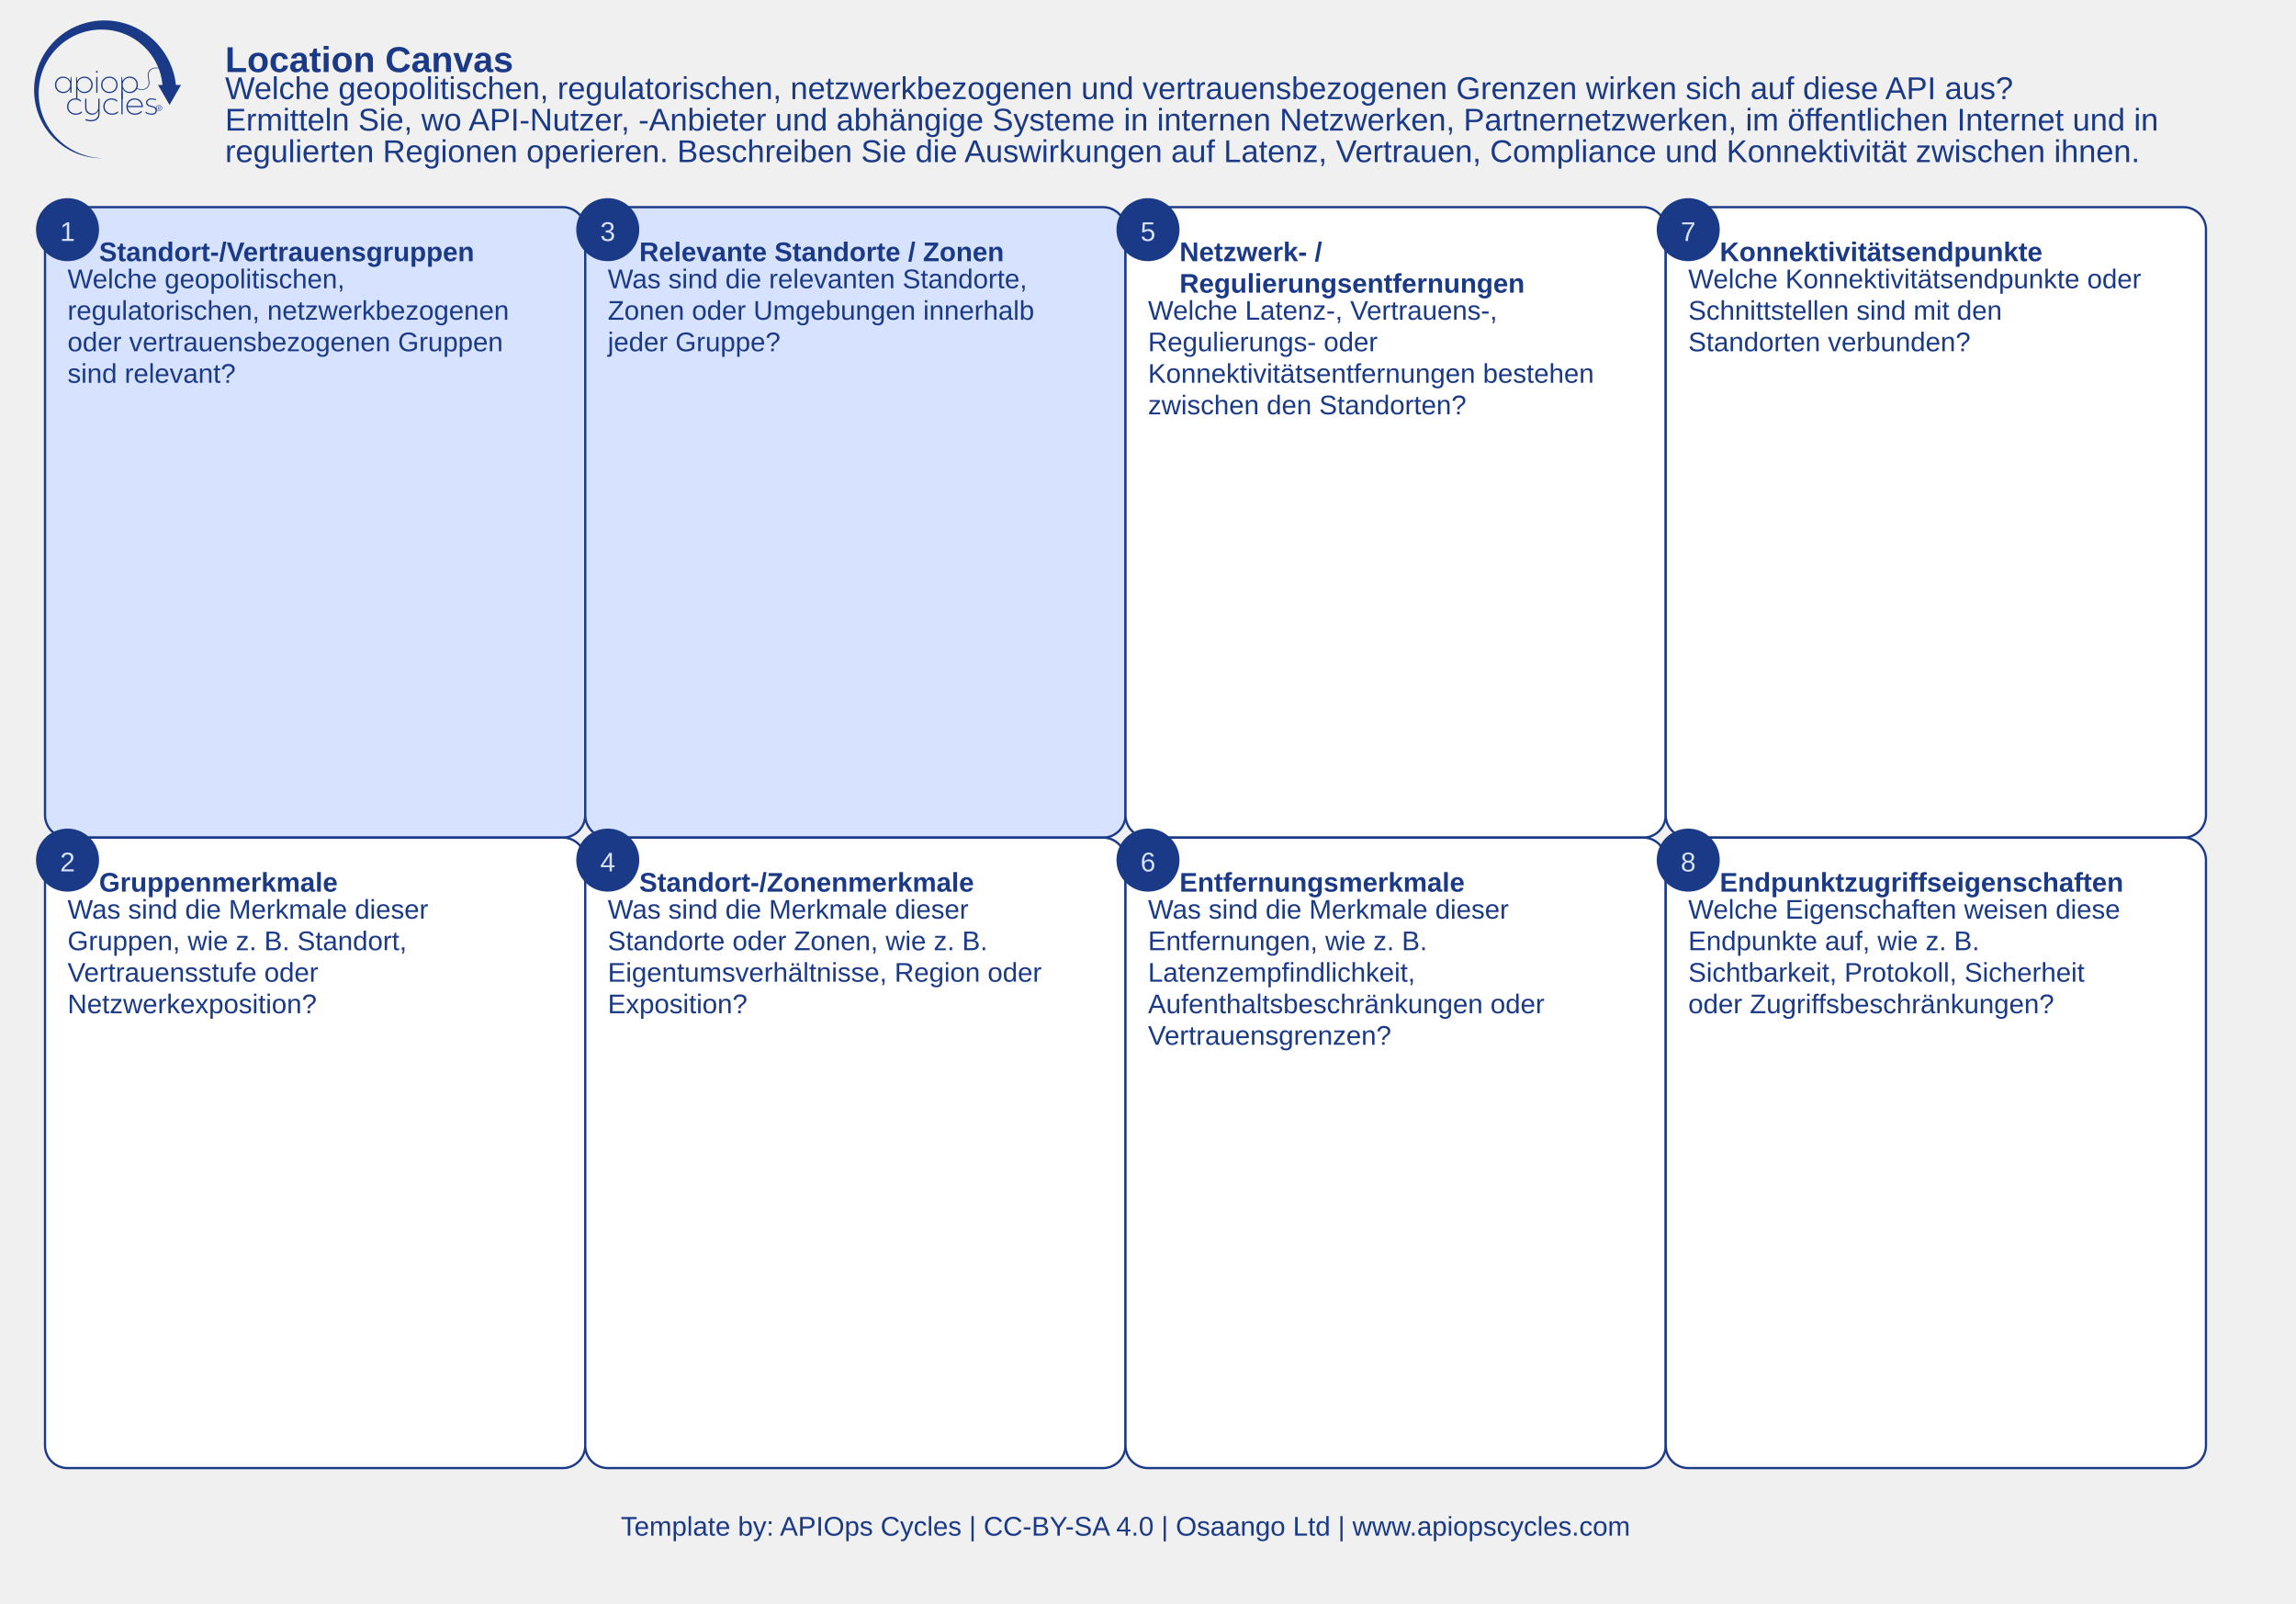
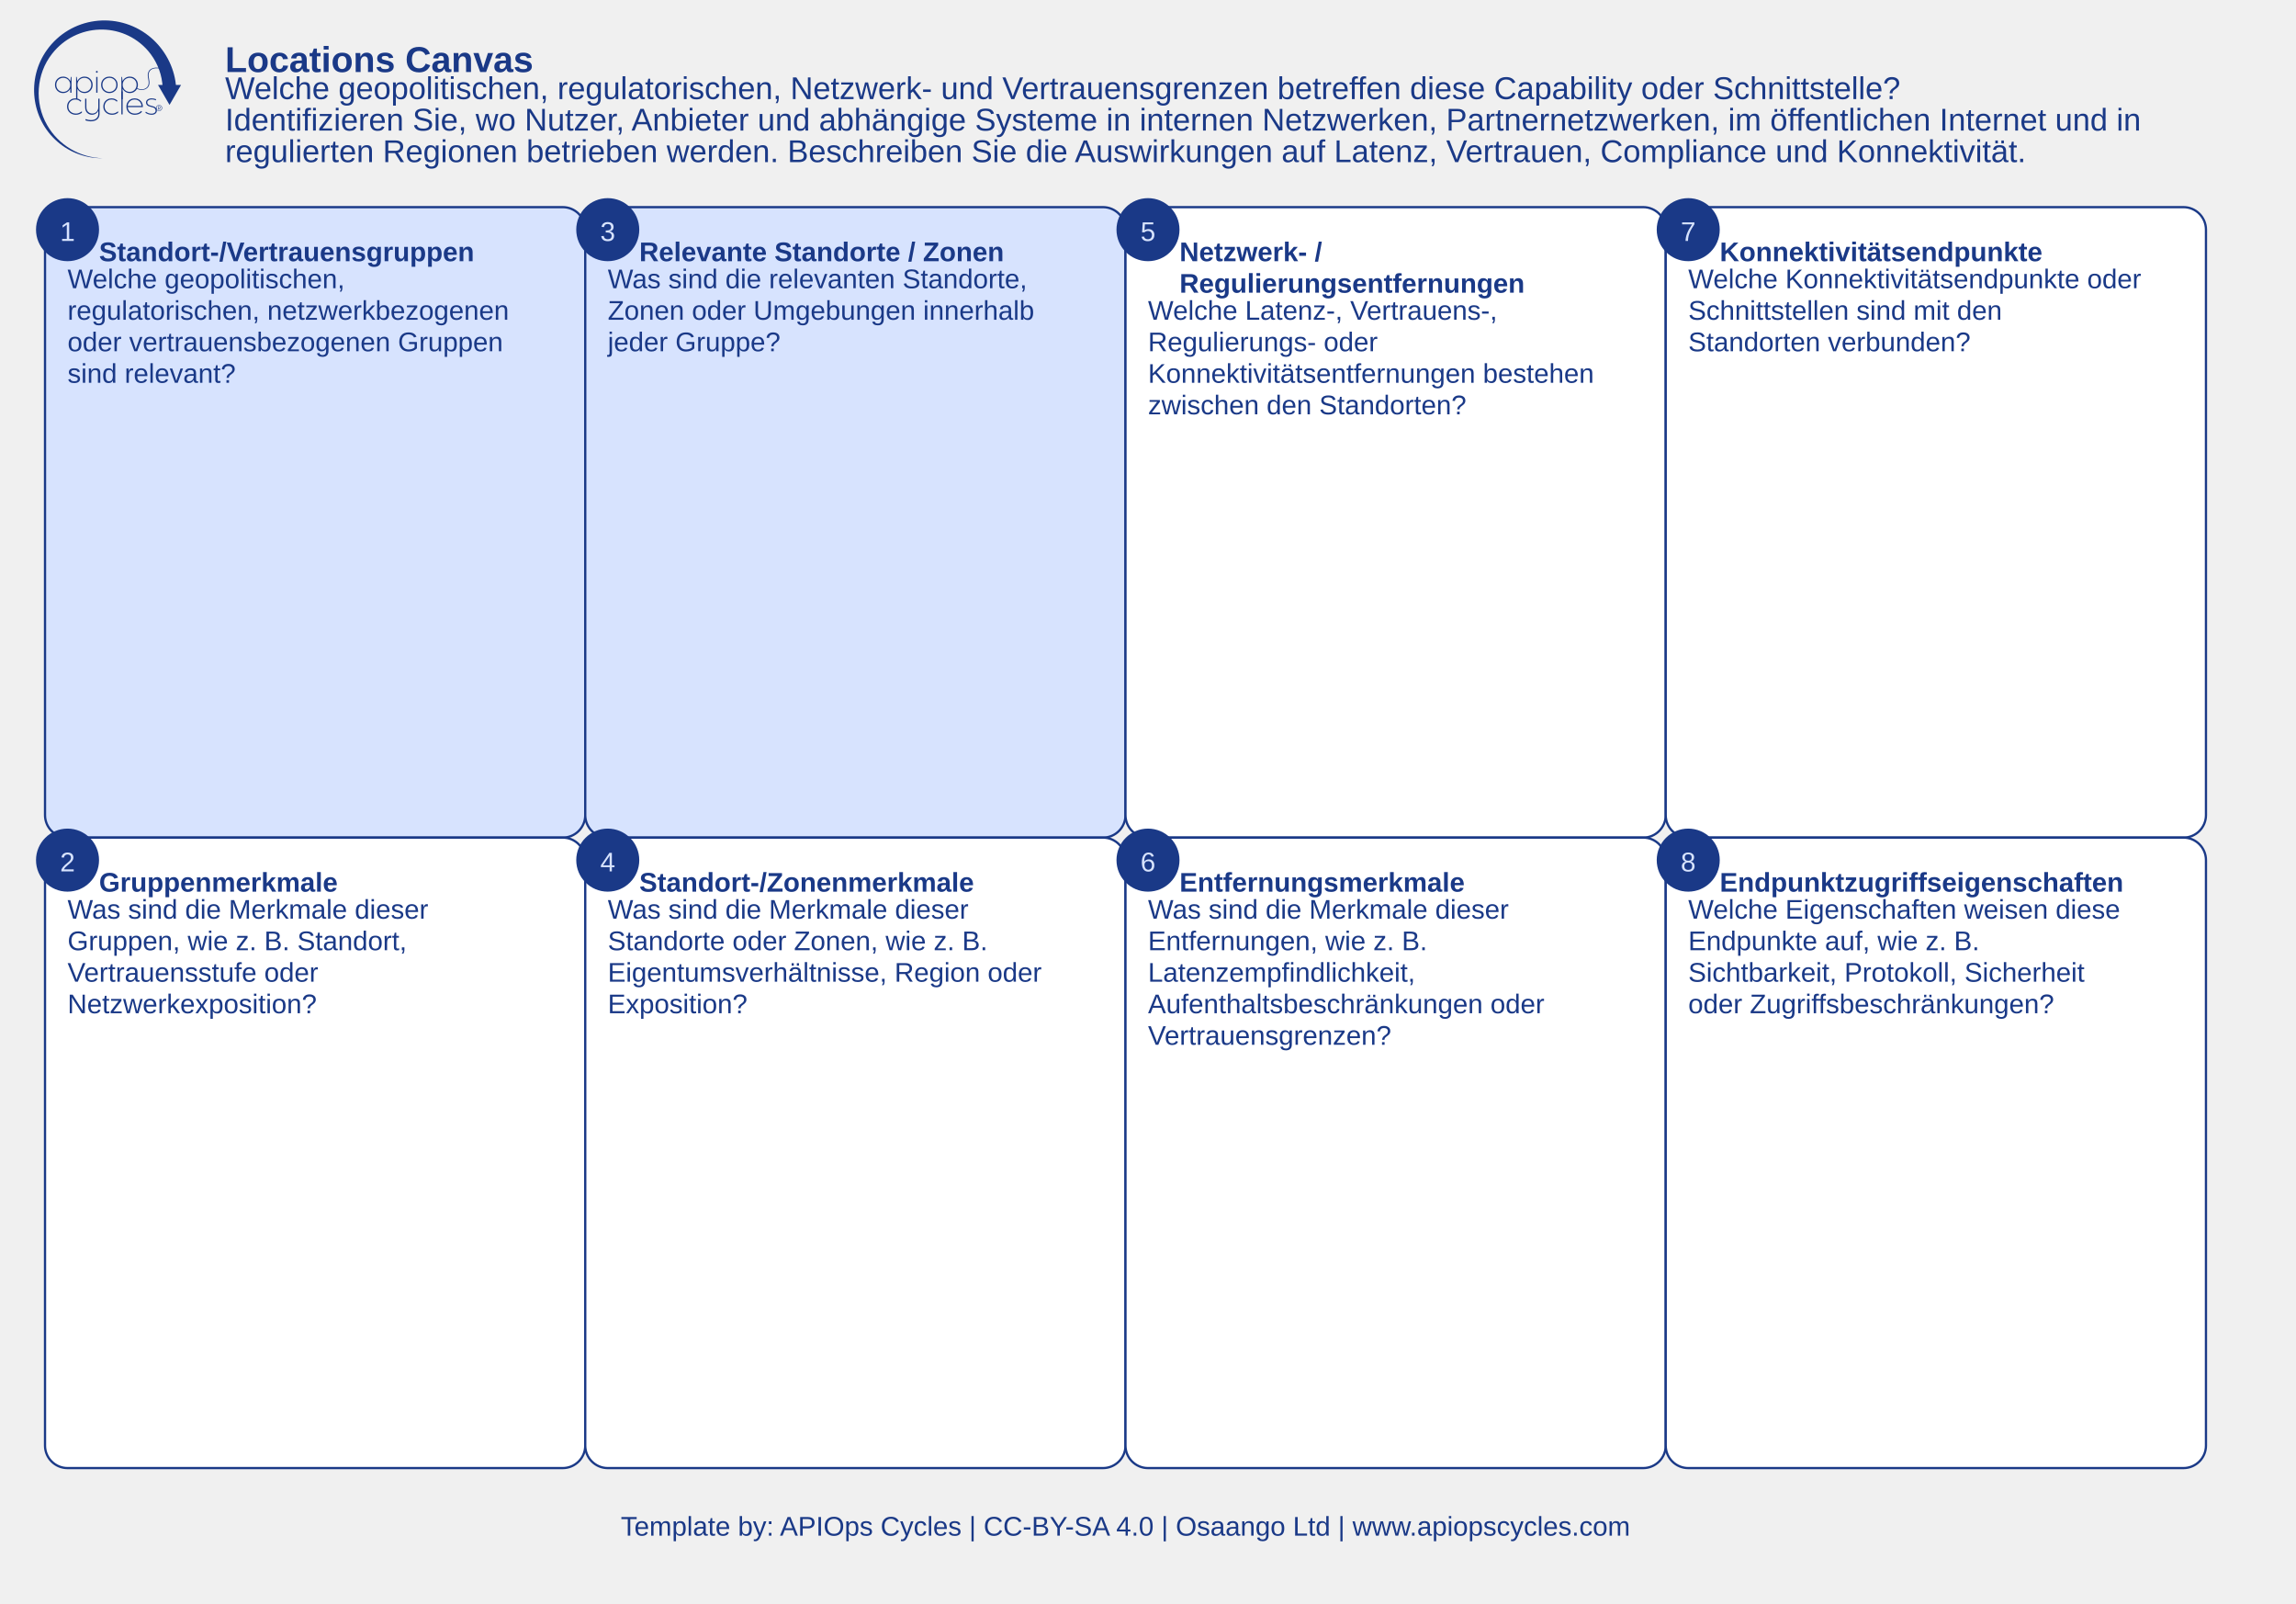
<svg xmlns="http://www.w3.org/2000/svg" width="1020" height="712" font-family="Arial, sans-serif" font-size="12" style="background-color: #f8fafc">
  <defs>
    <filter id="shadow">
      <feDropShadow dx="3" dy="3" stdDeviation="2" flood-color="rgba(0, 0, 0, 0.2)" />
    </filter>
  </defs>
  <g transform="translate(10, 5) scale(0.1,0.1)">
    <svg width="756" zoomAndPan="magnify" viewBox="0 0 567 567" height="756" preserveAspectRatio="xMidYMid meet" version="1.0" id="svg47">
      <defs id="defs5">
        <g id="g1" />
        <clipPath id="ecfbc6fc50">
          <path d="M 0.5 0 L 566.5 0 L 566.5 566 L 0.5 566 Z M 0.5 0 " clip-rule="nonzero" id="path1" />
        </clipPath>
        <clipPath id="4ee1efe14e">
          <path d="M 38 30 L 528.191 30 L 528.191 490 L 38 490 Z M 38 30 " clip-rule="nonzero" id="path2" />
        </clipPath>
        <clipPath id="631ef147b9">
          <path d="M 380 187 L 464 187 L 464 283 L 380 283 Z M 380 187 " clip-rule="nonzero" id="path3" />
        </clipPath>
        <clipPath id="dc9e064c61">
          <path d="M 463.609 187.988 L 458.23 287.418 L 379.734 283.168 L 385.113 183.742 Z M 463.609 187.988 " clip-rule="nonzero" id="path4" />
        </clipPath>
        <clipPath id="06f743e2a4">
          <path d="M 379.477 282.957 L 384.855 183.527 L 463.352 187.773 L 457.973 287.203 Z M 379.477 282.957 " clip-rule="nonzero" id="path5" />
        </clipPath>
      </defs>
      <g clip-path="url(#4ee1efe14e)" id="g8" style="fill:#1a3987;fill-opacity:1">
        <path fill="#ffffff" d="M 116.617 434.637 C 158.09 470.828 212.988 490.789 267.996 489.473 C 191.457 488.059 119.762 445.711 81.969 379.109 C 39.125 305.152 45.559 208.793 98.371 141.828 C 178.516 39.051 332.074 32.734 418.133 131.543 C 443.988 161.492 460.848 199.008 465.605 238.27 C 465.902 240.664 466.145 243.062 466.34 245.465 L 451.488 245.465 L 489.855 311.918 L 528.223 245.465 L 511.156 245.465 C 510.668 240.906 510.059 236.363 509.301 231.844 C 499.641 173.074 467.293 118.582 420.492 81.809 C 314.559 -1.688 159.801 18.852 81.219 129.086 C 13.043 224.371 27.914 357.969 116.617 434.637 " fill-opacity="1" fill-rule="nonzero" id="path8" style="fill:#1a3987;fill-opacity:1" />
      </g>
      <g fill="#ffffff" fill-opacity="1" id="g11" style="fill:#1a3987;fill-opacity:1">
        <g transform="translate(143.5886, 343.5815)" id="g10" style="fill:#1a3987;fill-opacity:1">
          <g id="g9" style="fill:#1a3987;fill-opacity:1">
            <path d="M 34.234 1.172 C 28.742 1.172 23.773 0.016 19.328 -2.297 C 14.879 -4.617 11.363 -7.844 8.781 -11.969 C 6.195 -16.094 4.906 -20.832 4.906 -26.188 C 4.906 -31.551 6.129 -36.273 8.578 -40.359 C 11.035 -44.453 14.32 -47.66 18.438 -49.984 C 22.562 -52.305 27.176 -53.469 32.281 -53.469 C 36.207 -53.469 39.938 -52.781 43.469 -51.406 C 47 -50.031 49.973 -47.938 52.391 -45.125 L 49.547 -42.391 C 47.516 -44.672 45.039 -46.43 42.125 -47.672 C 39.219 -48.922 35.938 -49.547 32.281 -49.547 C 28.031 -49.547 24.141 -48.562 20.609 -46.594 C 17.078 -44.633 14.281 -41.906 12.219 -38.406 C 10.156 -34.906 9.125 -30.832 9.125 -26.188 C 9.125 -21.613 10.234 -17.562 12.453 -14.031 C 14.68 -10.5 17.691 -7.734 21.484 -5.734 C 25.273 -3.742 29.523 -2.75 34.234 -2.75 C 38.098 -2.75 41.629 -3.453 44.828 -4.859 C 48.035 -6.266 51.176 -8.113 54.25 -10.406 L 54.25 -5.594 C 51.438 -3.438 48.363 -1.77 45.031 -0.594 C 41.695 0.582 38.098 1.172 34.234 1.172 Z M 34.234 1.172 " id="path9" style="fill:#1a3987;fill-opacity:1" />
          </g>
        </g>
      </g>
      <g fill="#ffffff" fill-opacity="1" id="g14" style="fill:#1a3987;fill-opacity:1">
        <g transform="translate(200.9774, 343.5815)" id="g13" style="fill:#1a3987;fill-opacity:1">
          <g id="g12" style="fill:#1a3987;fill-opacity:1">
            <path d="M 26.688 23.156 C 24.988 23.156 23.039 22.988 20.844 22.656 C 18.656 22.332 16.461 21.91 14.266 21.391 C 12.078 20.867 10.102 20.312 8.344 19.719 L 9.422 15.594 C 11.973 16.582 14.848 17.398 18.047 18.047 C 21.254 18.703 24.164 19.031 26.781 19.031 C 31.289 19.031 35.41 18.312 39.141 16.875 C 42.867 15.438 45.859 13.113 48.109 9.906 C 50.367 6.707 51.5 2.52 51.5 -2.656 L 51.5 -11.281 L 51.016 -11.281 C 49.055 -7.488 46.273 -4.461 42.672 -2.203 C 39.078 0.047 35.086 1.172 30.703 1.172 C 26.191 1.172 22.203 0.16 18.734 -1.859 C 15.273 -3.891 12.562 -6.77 10.594 -10.5 C 8.633 -14.227 7.656 -18.645 7.656 -23.75 L 7.656 -52.391 L 11.875 -52.391 L 11.875 -23.844 C 11.875 -19.52 12.723 -15.789 14.422 -12.656 C 16.117 -9.52 18.473 -7.098 21.484 -5.391 C 24.492 -3.691 27.895 -2.844 31.688 -2.844 C 35.352 -2.844 38.688 -3.738 41.688 -5.531 C 44.695 -7.332 47.082 -9.801 48.844 -12.938 C 50.613 -16.082 51.5 -19.719 51.5 -23.844 L 51.5 -52.391 L 55.719 -52.391 L 55.719 -2.656 C 55.719 3.301 54.395 8.191 51.75 12.016 C 49.102 15.848 45.586 18.66 41.203 20.453 C 36.816 22.254 31.977 23.156 26.688 23.156 Z M 26.688 23.156 " id="path11" style="fill:#1a3987;fill-opacity:1" />
          </g>
        </g>
      </g>
      <g fill="#ffffff" fill-opacity="1" id="g17" style="fill:#1a3987;fill-opacity:1">
        <g transform="translate(264.3502, 343.5815)" id="g16" style="fill:#1a3987;fill-opacity:1">
          <g id="g15" style="fill:#1a3987;fill-opacity:1">
            <path d="M 34.234 1.172 C 28.742 1.172 23.773 0.016 19.328 -2.297 C 14.879 -4.617 11.363 -7.844 8.781 -11.969 C 6.195 -16.094 4.906 -20.832 4.906 -26.188 C 4.906 -31.551 6.129 -36.273 8.578 -40.359 C 11.035 -44.453 14.32 -47.66 18.438 -49.984 C 22.562 -52.305 27.176 -53.469 32.281 -53.469 C 36.207 -53.469 39.938 -52.781 43.469 -51.406 C 47 -50.031 49.973 -47.938 52.391 -45.125 L 49.547 -42.391 C 47.516 -44.672 45.039 -46.43 42.125 -47.672 C 39.219 -48.922 35.938 -49.547 32.281 -49.547 C 28.031 -49.547 24.141 -48.562 20.609 -46.594 C 17.078 -44.633 14.281 -41.906 12.219 -38.406 C 10.156 -34.906 9.125 -30.832 9.125 -26.188 C 9.125 -21.613 10.234 -17.562 12.453 -14.031 C 14.68 -10.5 17.691 -7.734 21.484 -5.734 C 25.273 -3.742 29.523 -2.75 34.234 -2.75 C 38.098 -2.75 41.629 -3.453 44.828 -4.859 C 48.035 -6.266 51.176 -8.113 54.25 -10.406 L 54.25 -5.594 C 51.438 -3.438 48.363 -1.77 45.031 -0.594 C 41.695 0.582 38.098 1.172 34.234 1.172 Z M 34.234 1.172 " id="path14" style="fill:#1a3987;fill-opacity:1" />
          </g>
        </g>
      </g>
      <g fill="#ffffff" fill-opacity="1" id="g20" style="fill:#1a3987;fill-opacity:1">
        <g transform="translate(321.739, 343.5815)" id="g19" style="fill:#1a3987;fill-opacity:1">
          <g id="g18" style="fill:#1a3987;fill-opacity:1">
            <path d="M 7.656 0 L 7.656 -76.422 L 11.875 -76.422 L 11.875 0 Z M 7.656 0 " id="path17" style="fill:#1a3987;fill-opacity:1" />
          </g>
        </g>
      </g>
      <g fill="#ffffff" fill-opacity="1" id="g23" style="fill:#1a3987;fill-opacity:1">
        <g transform="translate(341.261, 343.5815)" id="g22" style="fill:#1a3987;fill-opacity:1">
          <g id="g21" style="fill:#1a3987;fill-opacity:1">
            <path d="M 33.266 1.172 C 27.566 1.172 22.594 0.016 18.344 -2.297 C 14.094 -4.617 10.789 -7.844 8.438 -11.969 C 6.082 -16.094 4.906 -20.832 4.906 -26.188 C 4.906 -31.551 6.129 -36.273 8.578 -40.359 C 11.035 -44.453 14.32 -47.66 18.438 -49.984 C 22.562 -52.305 27.176 -53.469 32.281 -53.469 C 37.383 -53.469 42.008 -52.305 46.156 -49.984 C 50.312 -47.66 53.598 -44.453 56.016 -40.359 C 58.441 -36.273 59.656 -31.551 59.656 -26.188 L 59.656 -24.328 L 9.219 -24.328 C 9.477 -20.078 10.641 -16.316 12.703 -13.047 C 14.766 -9.773 17.547 -7.238 21.047 -5.438 C 24.547 -3.645 28.617 -2.75 33.266 -2.75 C 37.316 -2.75 41.172 -3.5 44.828 -5 C 48.492 -6.508 51.602 -8.766 54.156 -11.766 L 56.906 -8.531 C 53.895 -5.133 50.328 -2.664 46.203 -1.125 C 42.086 0.406 37.773 1.172 33.266 1.172 Z M 9.219 -28.156 L 55.328 -28.156 C 55.066 -32.406 53.875 -36.133 51.75 -39.344 C 49.625 -42.551 46.875 -45.051 43.5 -46.844 C 40.133 -48.645 36.395 -49.547 32.281 -49.547 C 28.219 -49.547 24.504 -48.645 21.141 -46.844 C 17.773 -45.051 15.031 -42.551 12.906 -39.344 C 10.781 -36.133 9.551 -32.406 9.219 -28.156 Z M 9.219 -28.156 " id="path20" style="fill:#1a3987;fill-opacity:1" />
          </g>
        </g>
      </g>
      <g fill="#ffffff" fill-opacity="1" id="g26" style="fill:#1a3987;fill-opacity:1">
        <g transform="translate(405.8111, 343.5815)" id="g25" style="fill:#1a3987;fill-opacity:1">
          <g id="g24" style="fill:#1a3987;fill-opacity:1">
            <path d="M 24.328 1.172 C 20.211 1.172 16.367 0.52 12.797 -0.781 C 9.234 -2.094 6.145 -3.695 3.531 -5.594 L 5.203 -9.031 C 7.492 -7.195 10.27 -5.641 13.531 -4.359 C 16.801 -3.086 20.336 -2.453 24.141 -2.453 C 28.316 -2.453 31.613 -3.383 34.031 -5.25 C 36.457 -7.113 37.672 -9.516 37.672 -12.453 C 37.672 -15.535 36.656 -18.07 34.625 -20.062 C 32.602 -22.062 28.711 -23.648 22.953 -24.828 C 16.68 -26.129 12.234 -28.07 9.609 -30.656 C 6.992 -33.238 5.688 -36.426 5.688 -40.219 C 5.688 -42.645 6.453 -44.852 7.984 -46.844 C 9.523 -48.844 11.672 -50.445 14.422 -51.656 C 17.172 -52.863 20.375 -53.469 24.031 -53.469 C 27.102 -53.469 29.832 -53.207 32.219 -52.688 C 34.613 -52.164 36.859 -51.508 38.953 -50.719 L 38.953 -46.797 C 36.984 -47.648 34.77 -48.367 32.312 -48.953 C 29.863 -49.547 27.07 -49.844 23.938 -49.844 C 19.75 -49.844 16.363 -48.895 13.781 -47 C 11.195 -45.102 9.906 -42.844 9.906 -40.219 C 9.906 -38.457 10.312 -36.836 11.125 -35.359 C 11.945 -33.891 13.406 -32.582 15.5 -31.438 C 17.594 -30.301 20.602 -29.305 24.531 -28.453 C 30.938 -27.078 35.43 -25.098 38.016 -22.516 C 40.598 -19.93 41.891 -16.613 41.891 -12.562 C 41.891 -8.633 40.301 -5.363 37.125 -2.75 C 33.957 -0.133 29.691 1.172 24.328 1.172 Z M 24.328 1.172 " id="path23" style="fill:#1a3987;fill-opacity:1" />
          </g>
        </g>
      </g>
      <g fill="#ffffff" fill-opacity="1" id="g29" style="fill:#1a3987;fill-opacity:1">
        <g transform="translate(103.1736,271.3029)" id="g28" style="fill:#1a3987;fill-opacity:1">
          <g id="g27" style="fill:#1a3987;fill-opacity:1">
            <path d="m 31.969,1.188 c -4.98,0 -9.508,-1.164 -13.578,-3.484 -4.062,-2.332 -7.293,-5.566 -9.688,-9.703 -2.398,-4.133 -3.594,-8.891 -3.594,-14.266 0,-5.375 1.195,-10.109 3.594,-14.203 2.395,-4.102 5.625,-7.316 9.688,-9.641 4.07,-2.332 8.598,-3.5 13.578,-3.5 5.188,0 9.875,1.262 14.062,3.781 4.195,2.523 7.414,5.98 9.656,10.375 h 0.578 L 57.844,-52.531 h 2.266 V 0 H 55.875 V -12.297 H 55.281 C 52.988,-8.098 49.789,-4.801 45.688,-2.406 41.594,-0.008 37.02,1.188 31.969,1.188 Z M 32.562,-2.75 c 4.332,0 8.25,-1 11.75,-3 3.508,-2 6.297,-4.77 8.359,-8.312 2.07,-3.539 3.109,-7.609 3.109,-12.203 0,-4.656 -1.039,-8.738 -3.109,-12.25 -2.062,-3.508 -4.852,-6.242 -8.359,-8.203 -3.5,-1.969 -7.418,-2.953 -11.75,-2.953 -4.262,0 -8.148,0.984 -11.656,2.953 -3.512,1.961 -6.32,4.695 -8.422,8.203 -2.094,3.512 -3.141,7.594 -3.141,12.25 0,4.594 1.031,8.664 3.094,12.203 2.07,3.543 4.879,6.312 8.422,8.312 3.539,2 7.441,3 11.703,3 z m 0,0" id="path26" style="fill:#1a3987;fill-opacity:1" />
          </g>
        </g>
      </g>
      <g fill="#ffffff" fill-opacity="1" id="g32" style="fill:#1a3987;fill-opacity:1">
        <g transform="translate(170.9521,271.3029)" id="g31" style="fill:#1a3987;fill-opacity:1">
          <g id="g30" style="fill:#1a3987;fill-opacity:1">
            <path d="M 7.672,21.734 V -52.531 H 9.938 l 1.578,13.078 H 12 c 2.289,-4.395 5.535,-7.852 9.734,-10.375 4.195,-2.52 8.891,-3.781 14.078,-3.781 4.977,0 9.5,1.168 13.562,3.5 4.07,2.324 7.305,5.539 9.703,9.641 2.395,4.094 3.594,8.828 3.594,14.203 0,5.375 -1.199,10.133 -3.594,14.266 C 56.68,-7.863 53.445,-4.629 49.375,-2.297 45.312,0.023 40.789,1.188 35.812,1.188 30.82,1.188 26.258,-0.008 22.125,-2.406 18,-4.801 14.789,-8.066 12.5,-12.203 h -0.594 v 33.938 z M 35.219,-2.75 c 4.258,0 8.145,-1 11.656,-3 3.508,-2 6.297,-4.77 8.359,-8.312 2.07,-3.539 3.109,-7.609 3.109,-12.203 0,-4.656 -1.039,-8.738 -3.109,-12.25 -2.062,-3.508 -4.852,-6.242 -8.359,-8.203 -3.512,-1.969 -7.398,-2.953 -11.656,-2.953 -4.262,0 -8.164,0.984 -11.703,2.953 -3.543,1.961 -6.352,4.695 -8.422,8.203 -2.062,3.512 -3.094,7.594 -3.094,12.25 0,4.594 1.031,8.664 3.094,12.203 2.07,3.543 4.879,6.312 8.422,8.312 3.539,2 7.441,3 11.703,3 z m 0,0" id="path29" style="fill:#1a3987;fill-opacity:1" />
          </g>
        </g>
      </g>
      <g fill="#ffffff" fill-opacity="1" id="g35" style="fill:#1a3987;fill-opacity:1">
        <g transform="translate(238.2387, 271.3029)" id="g34" style="fill:#1a3987;fill-opacity:1">
          <g id="g33" style="fill:#1a3987;fill-opacity:1">
            <path d="M 9.438 -66.406 C 8.594 -66.406 7.859 -66.711 7.234 -67.328 C 6.609 -67.953 6.297 -68.691 6.297 -69.547 C 6.297 -70.398 6.609 -71.117 7.234 -71.703 C 7.859 -72.297 8.594 -72.594 9.438 -72.594 C 10.289 -72.594 11.016 -72.297 11.609 -71.703 C 12.203 -71.117 12.5 -70.398 12.5 -69.547 C 12.5 -68.691 12.203 -67.953 11.609 -67.328 C 11.016 -66.711 10.289 -66.406 9.438 -66.406 Z M 7.281 0 L 7.281 -52.531 L 11.609 -52.531 L 11.609 0 Z M 7.281 0 " id="path32" style="fill:#1a3987;fill-opacity:1" />
          </g>
        </g>
      </g>
      <g fill="#ffffff" fill-opacity="1" id="g38" style="fill:#1a3987;fill-opacity:1">
        <g transform="translate(257.0278,271.3029)" id="g37" style="fill:#1a3987;fill-opacity:1">
          <g id="g36" style="fill:#1a3987;fill-opacity:1">
            <path d="m 32.359,1.188 c -5.117,0 -9.742,-1.164 -13.875,-3.484 -4.125,-2.332 -7.418,-5.566 -9.875,-9.703 -2.461,-4.133 -3.688,-8.891 -3.688,-14.266 0,-5.375 1.227,-10.109 3.688,-14.203 2.457,-4.102 5.75,-7.316 9.875,-9.641 4.133,-2.332 8.758,-3.5 13.875,-3.5 5.113,0 9.738,1.168 13.875,3.5 4.133,2.324 7.43,5.539 9.891,9.641 2.457,4.094 3.688,8.828 3.688,14.203 0,5.375 -1.23,10.133 -3.688,14.266 -2.461,4.137 -5.758,7.371 -9.891,9.703 -4.137,2.32 -8.762,3.484 -13.875,3.484 z m 0,-3.938 c 4.332,0 8.254,-1 11.766,-3 3.508,-2 6.297,-4.77 8.359,-8.312 2.062,-3.539 3.094,-7.609 3.094,-12.203 0,-4.656 -1.031,-8.738 -3.094,-12.25 -2.062,-3.508 -4.852,-6.242 -8.359,-8.203 -3.512,-1.969 -7.434,-2.953 -11.766,-2.953 -4.262,0 -8.164,0.984 -11.703,2.953 -3.543,1.961 -6.344,4.695 -8.406,8.203 -2.062,3.512 -3.094,7.594 -3.094,12.25 0,4.594 1.031,8.664 3.094,12.203 2.062,3.543 4.863,6.312 8.406,8.312 3.539,2 7.441,3 11.703,3 z m 0,0" id="path35" style="fill:#1a3987;fill-opacity:1" />
          </g>
        </g>
      </g>
      <g fill="#ffffff" fill-opacity="1" id="g41" style="fill:#1a3987;fill-opacity:1">
        <g transform="translate(321.7568,271.3029)" id="g40" style="fill:#1a3987;fill-opacity:1">
          <g id="g39" style="fill:#1a3987;fill-opacity:1">
            <path d="M 7.672,21.734 V -52.531 H 9.938 l 1.578,13.078 H 12 c 2.289,-4.395 5.535,-7.852 9.734,-10.375 4.195,-2.52 8.891,-3.781 14.078,-3.781 4.977,0 9.5,1.168 13.562,3.5 4.07,2.324 7.305,5.539 9.703,9.641 2.395,4.094 3.594,8.828 3.594,14.203 0,5.375 -1.199,10.133 -3.594,14.266 C 56.68,-7.863 53.445,-4.629 49.375,-2.297 45.312,0.023 40.789,1.188 35.812,1.188 30.82,1.188 26.258,-0.008 22.125,-2.406 18,-4.801 14.789,-8.066 12.5,-12.203 h -0.594 v 33.938 z M 35.219,-2.75 c 4.258,0 8.145,-1 11.656,-3 3.508,-2 6.297,-4.77 8.359,-8.312 2.07,-3.539 3.109,-7.609 3.109,-12.203 0,-4.656 -1.039,-8.738 -3.109,-12.25 -2.062,-3.508 -4.852,-6.242 -8.359,-8.203 -3.512,-1.969 -7.398,-2.953 -11.656,-2.953 -4.262,0 -8.164,0.984 -11.703,2.953 -3.543,1.961 -6.352,4.695 -8.422,8.203 -2.062,3.512 -3.094,7.594 -3.094,12.25 0,4.594 1.031,8.664 3.094,12.203 2.07,3.543 4.879,6.312 8.422,8.312 3.539,2 7.441,3 11.703,3 z m 0,0" id="path38" style="fill:#1a3987;fill-opacity:1" />
          </g>
        </g>
      </g>
      <g fill="#ffffff" fill-opacity="1" id="g44" style="fill:#1a3987;fill-opacity:1">
        <g transform="translate(443.0016, 344.7426)" id="g43" style="fill:#1a3987;fill-opacity:1">
          <g id="g42" style="fill:#1a3987;fill-opacity:1">
            <path d="M 12.016 -12.578 C 10.18 -12.578 8.504 -13.008 6.984 -13.875 C 5.461 -14.75 4.242 -15.93 3.328 -17.422 C 2.41 -18.91 1.953 -20.602 1.953 -22.5 C 1.953 -24.426 2.41 -26.133 3.328 -27.625 C 4.242 -29.113 5.461 -30.289 6.984 -31.156 C 8.504 -32.031 10.18 -32.469 12.016 -32.469 C 13.879 -32.469 15.586 -32.031 17.141 -31.156 C 18.691 -30.289 19.926 -29.113 20.844 -27.625 C 21.758 -26.133 22.219 -24.426 22.219 -22.5 C 22.219 -20.602 21.758 -18.91 20.844 -17.422 C 19.926 -15.93 18.691 -14.75 17.141 -13.875 C 15.586 -13.008 13.879 -12.578 12.016 -12.578 Z M 12.016 -13.922 C 13.691 -13.922 15.172 -14.285 16.453 -15.016 C 17.742 -15.742 18.766 -16.754 19.516 -18.047 C 20.266 -19.336 20.641 -20.82 20.641 -22.5 C 20.641 -24.207 20.266 -25.703 19.516 -26.984 C 18.766 -28.273 17.742 -29.285 16.453 -30.016 C 15.172 -30.742 13.691 -31.109 12.016 -31.109 C 10.398 -31.109 8.957 -30.742 7.688 -30.016 C 6.414 -29.285 5.414 -28.273 4.688 -26.984 C 3.957 -25.703 3.594 -24.207 3.594 -22.5 C 3.594 -20.82 3.957 -19.336 4.688 -18.047 C 5.414 -16.754 6.414 -15.742 7.688 -15.016 C 8.957 -14.285 10.398 -13.922 12.016 -13.922 Z M 8.578 -16.859 L 8.578 -28.312 L 11.547 -28.312 C 13.285 -28.312 14.539 -27.879 15.312 -27.016 C 16.094 -26.148 16.484 -25.109 16.484 -23.891 C 16.484 -23.086 16.281 -22.352 15.875 -21.688 C 15.477 -21.02 14.875 -20.516 14.062 -20.172 L 16.484 -16.859 L 14.672 -16.859 L 12.578 -19.75 L 10.109 -19.75 L 10.109 -16.859 Z M 10.109 -20.906 L 11.453 -20.906 C 12.766 -20.906 13.664 -21.188 14.156 -21.75 C 14.656 -22.312 14.906 -23.023 14.906 -23.891 C 14.906 -24.797 14.656 -25.551 14.156 -26.156 C 13.664 -26.758 12.766 -27.062 11.453 -27.062 L 10.109 -27.062 Z M 10.109 -20.906 " id="path41" style="fill:#1a3987;fill-opacity:1" />
          </g>
        </g>
      </g>
      <g clip-path="url(#631ef147b9)" id="g47" transform="matrix(0.9917124,0,0,0.7826673,3.840058,40.77719)" style="fill:#1a3987;fill-opacity:1">
        <g clip-path="url(#dc9e064c61)" id="g46" style="fill:#1a3987;fill-opacity:1">
          <g clip-path="url(#06f743e2a4)" id="g45" style="fill:#1a3987;fill-opacity:1">
            <path fill="#ffffff" d="m 380.312,275.602 c -0.469,0.598 -0.363,1.461 0.23,1.93 5.379,4.219 12.348,6.117 19.121,5.199 6.773,-0.918 12.988,-4.594 17.051,-10.094 4.625,-6.254 6.59,-14.914 5.836,-25.734 -0.27,-3.887 -0.832,-7.789 -1.375,-11.559 -0.668,-4.652 -1.359,-9.465 -1.492,-14.203 -0.188,-6.918 0.91,-16.555 7.211,-23.152 3.93,-4.113 9.719,-6.754 16.297,-7.43 5.484,-0.566 11.523,0.164 18.465,2.23 0.727,0.215 1.492,-0.199 1.707,-0.926 0.031,-0.105 0.051,-0.211 0.059,-0.32 0.031,-0.617 -0.359,-1.203 -0.98,-1.387 -7.297,-2.172 -13.684,-2.934 -19.531,-2.332 -7.23,0.746 -13.621,3.68 -18,8.266 -6.957,7.281 -8.176,17.684 -7.973,25.129 0.133,4.895 0.84,9.785 1.52,14.516 0.535,3.723 1.09,7.57 1.352,11.359 0.707,10.148 -1.078,18.195 -5.301,23.91 -3.57,4.832 -9.258,8.199 -15.211,9.004 -5.953,0.805 -12.328,-0.93 -17.055,-4.637 -0.598,-0.469 -1.461,-0.367 -1.93,0.23 z m 0,0" fill-opacity="1" fill-rule="nonzero" id="path44" style="fill:#1a3987;fill-opacity:1" />
          </g>
        </g>
      </g>
    </svg>
  </g>
  <text x="100" y="32" text-anchor="start" font-family="Arial, sans-serif" font-size="16" fill="#1a3987" font-weight="bold">
-     <tspan>Location Canvas</tspan>
+     <tspan>Locations Canvas</tspan>
  </text>
  <text x="100" y="44" text-anchor="start" font-family="Arial, sans-serif" font-size="14" fill="#1a3987">
-     <tspan>Welche geopolitischen, regulatorischen, netzwerkbezogenen und vertrauensbezogenen Grenzen wirken sich auf diese API aus?</tspan>
+     <tspan>Welche geopolitischen, regulatorischen, Netzwerk- und Vertrauensgrenzen betreffen diese Capability oder Schnittstelle?</tspan>
  </text>
  <text x="100" y="58" text-anchor="start" font-family="Arial, sans-serif" font-size="14" fill="#1a3987">
-     <tspan>Ermitteln Sie, wo API-Nutzer, -Anbieter und abhängige Systeme in internen Netzwerken, Partnernetzwerken, im öffentlichen Internet und in</tspan>
-     <tspan x="100" dy="14">regulierten Regionen operieren. Beschreiben Sie die Auswirkungen auf Latenz, Vertrauen, Compliance und Konnektivität zwischen ihnen.</tspan>
+     <tspan>Identifizieren Sie, wo Nutzer, Anbieter und abhängige Systeme in internen Netzwerken, Partnernetzwerken, im öffentlichen Internet und in</tspan>
+     <tspan x="100" dy="14">regulierten Regionen betrieben werden. Beschreiben Sie die Auswirkungen auf Latenz, Vertrauen, Compliance und Konnektivität.</tspan>
  </text>
  <rect x="20" y="92" width="240" height="280" fill="#d7e3fe" stroke="#1a3987" rx="10" ry="10" />
  <circle cx="30" cy="102" r="14" fill="#1a3987" />
  <text x="30" y="107" text-anchor="middle" font-family="Arial, sans-serif" font-size="12" fill="#d7e3fe">1</text>
  <text x="44" y="116" text-anchor="start" font-family="Arial, sans-serif" font-size="12" fill="#1a3987" font-weight="bold">
    <tspan>Standort-/Vertrauensgruppen</tspan>
  </text>
  <text x="30" y="128" text-anchor="start" font-family="Arial, sans-serif" font-size="12" fill="#1a3987">
    <tspan>Welche geopolitischen,</tspan>
    <tspan x="30" dy="14">regulatorischen, netzwerkbezogenen</tspan>
    <tspan x="30" dy="14">oder vertrauensbezogenen Gruppen</tspan>
    <tspan x="30" dy="14">sind relevant?</tspan>
  </text>
  <rect x="20" y="372" width="240" height="280" fill="#ffffff" stroke="#1a3987" rx="10" ry="10" />
  <circle cx="30" cy="382" r="14" fill="#1a3987" />
  <text x="30" y="387" text-anchor="middle" font-family="Arial, sans-serif" font-size="12" fill="#d7e3fe">2</text>
  <text x="44" y="396" text-anchor="start" font-family="Arial, sans-serif" font-size="12" fill="#1a3987" font-weight="bold">
    <tspan>Gruppenmerkmale</tspan>
  </text>
  <text x="30" y="408" text-anchor="start" font-family="Arial, sans-serif" font-size="12" fill="#1a3987">
    <tspan>Was sind die Merkmale dieser</tspan>
    <tspan x="30" dy="14">Gruppen, wie z. B. Standort,</tspan>
    <tspan x="30" dy="14">Vertrauensstufe oder</tspan>
    <tspan x="30" dy="14">Netzwerkexposition?</tspan>
  </text>
  <rect x="260" y="92" width="240" height="280" fill="#d7e3fe" stroke="#1a3987" rx="10" ry="10" />
  <circle cx="270" cy="102" r="14" fill="#1a3987" />
  <text x="270" y="107" text-anchor="middle" font-family="Arial, sans-serif" font-size="12" fill="#d7e3fe">3</text>
  <text x="284" y="116" text-anchor="start" font-family="Arial, sans-serif" font-size="12" fill="#1a3987" font-weight="bold">
    <tspan>Relevante Standorte / Zonen</tspan>
  </text>
  <text x="270" y="128" text-anchor="start" font-family="Arial, sans-serif" font-size="12" fill="#1a3987">
    <tspan>Was sind die relevanten Standorte,</tspan>
    <tspan x="270" dy="14">Zonen oder Umgebungen innerhalb</tspan>
    <tspan x="270" dy="14">jeder Gruppe?</tspan>
  </text>
  <rect x="260" y="372" width="240" height="280" fill="#ffffff" stroke="#1a3987" rx="10" ry="10" />
  <circle cx="270" cy="382" r="14" fill="#1a3987" />
  <text x="270" y="387" text-anchor="middle" font-family="Arial, sans-serif" font-size="12" fill="#d7e3fe">4</text>
  <text x="284" y="396" text-anchor="start" font-family="Arial, sans-serif" font-size="12" fill="#1a3987" font-weight="bold">
    <tspan>Standort-/Zonenmerkmale</tspan>
  </text>
  <text x="270" y="408" text-anchor="start" font-family="Arial, sans-serif" font-size="12" fill="#1a3987">
    <tspan>Was sind die Merkmale dieser</tspan>
    <tspan x="270" dy="14">Standorte oder Zonen, wie z. B.</tspan>
    <tspan x="270" dy="14">Eigentumsverhältnisse, Region oder</tspan>
    <tspan x="270" dy="14">Exposition?</tspan>
  </text>
  <rect x="500" y="92" width="240" height="280" fill="#ffffff" stroke="#1a3987" rx="10" ry="10" />
  <circle cx="510" cy="102" r="14" fill="#1a3987" />
  <text x="510" y="107" text-anchor="middle" font-family="Arial, sans-serif" font-size="12" fill="#d7e3fe">5</text>
  <text x="524" y="116" text-anchor="start" font-family="Arial, sans-serif" font-size="12" fill="#1a3987" font-weight="bold">
    <tspan>Netzwerk- /</tspan>
    <tspan x="524" dy="14">Regulierungsentfernungen</tspan>
  </text>
  <text x="510" y="142" text-anchor="start" font-family="Arial, sans-serif" font-size="12" fill="#1a3987">
    <tspan>Welche Latenz-, Vertrauens-,</tspan>
    <tspan x="510" dy="14">Regulierungs- oder</tspan>
    <tspan x="510" dy="14">Konnektivitätsentfernungen bestehen</tspan>
    <tspan x="510" dy="14">zwischen den Standorten?</tspan>
  </text>
  <rect x="500" y="372" width="240" height="280" fill="#ffffff" stroke="#1a3987" rx="10" ry="10" />
  <circle cx="510" cy="382" r="14" fill="#1a3987" />
  <text x="510" y="387" text-anchor="middle" font-family="Arial, sans-serif" font-size="12" fill="#d7e3fe">6</text>
  <text x="524" y="396" text-anchor="start" font-family="Arial, sans-serif" font-size="12" fill="#1a3987" font-weight="bold">
    <tspan>Entfernungsmerkmale</tspan>
  </text>
  <text x="510" y="408" text-anchor="start" font-family="Arial, sans-serif" font-size="12" fill="#1a3987">
    <tspan>Was sind die Merkmale dieser</tspan>
    <tspan x="510" dy="14">Entfernungen, wie z. B.</tspan>
    <tspan x="510" dy="14">Latenzempfindlichkeit,</tspan>
    <tspan x="510" dy="14">Aufenthaltsbeschränkungen oder</tspan>
    <tspan x="510" dy="14">Vertrauensgrenzen?</tspan>
  </text>
  <rect x="740" y="92" width="240" height="280" fill="#ffffff" stroke="#1a3987" rx="10" ry="10" />
  <circle cx="750" cy="102" r="14" fill="#1a3987" />
  <text x="750" y="107" text-anchor="middle" font-family="Arial, sans-serif" font-size="12" fill="#d7e3fe">7</text>
  <text x="764" y="116" text-anchor="start" font-family="Arial, sans-serif" font-size="12" fill="#1a3987" font-weight="bold">
    <tspan>Konnektivitätsendpunkte</tspan>
  </text>
  <text x="750" y="128" text-anchor="start" font-family="Arial, sans-serif" font-size="12" fill="#1a3987">
    <tspan>Welche Konnektivitätsendpunkte oder</tspan>
    <tspan x="750" dy="14">Schnittstellen sind mit den</tspan>
    <tspan x="750" dy="14">Standorten verbunden?</tspan>
  </text>
  <rect x="740" y="372" width="240" height="280" fill="#ffffff" stroke="#1a3987" rx="10" ry="10" />
  <circle cx="750" cy="382" r="14" fill="#1a3987" />
  <text x="750" y="387" text-anchor="middle" font-family="Arial, sans-serif" font-size="12" fill="#d7e3fe">8</text>
  <text x="764" y="396" text-anchor="start" font-family="Arial, sans-serif" font-size="12" fill="#1a3987" font-weight="bold">
    <tspan>Endpunktzugriffseigenschaften</tspan>
  </text>
  <text x="750" y="408" text-anchor="start" font-family="Arial, sans-serif" font-size="12" fill="#1a3987">
    <tspan>Welche Eigenschaften weisen diese</tspan>
    <tspan x="750" dy="14">Endpunkte auf, wie z. B.</tspan>
    <tspan x="750" dy="14">Sichtbarkeit, Protokoll, Sicherheit</tspan>
    <tspan x="750" dy="14">oder Zugriffsbeschränkungen?</tspan>
  </text>
  <text class="footer" x="500" y="682" text-anchor="middle" font-family="Arial, sans-serif" font-size="12" fill="#1a3987">Template by: APIOps Cycles | CC-BY-SA 4.0 | Osaango Ltd | <a href="http://www.apiopscycles.com" target="_blank">www.apiopscycles.com</a>
  </text>
</svg>
